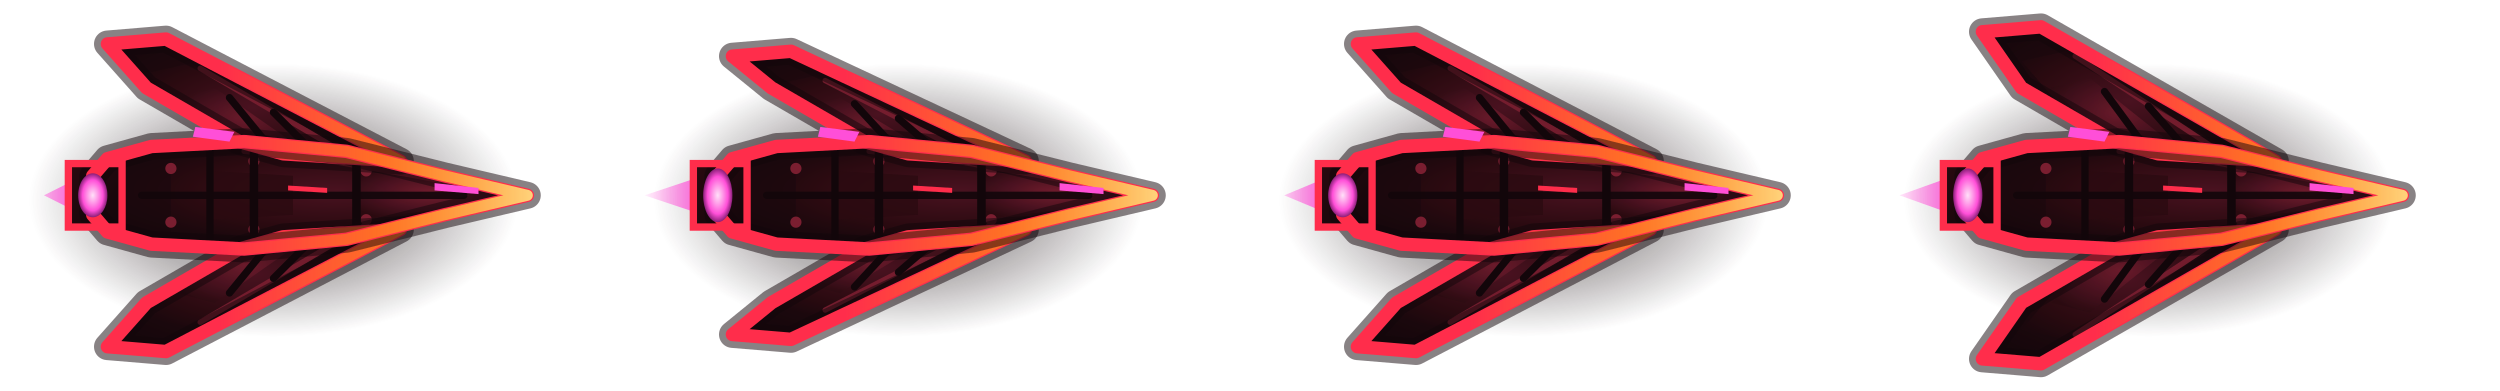
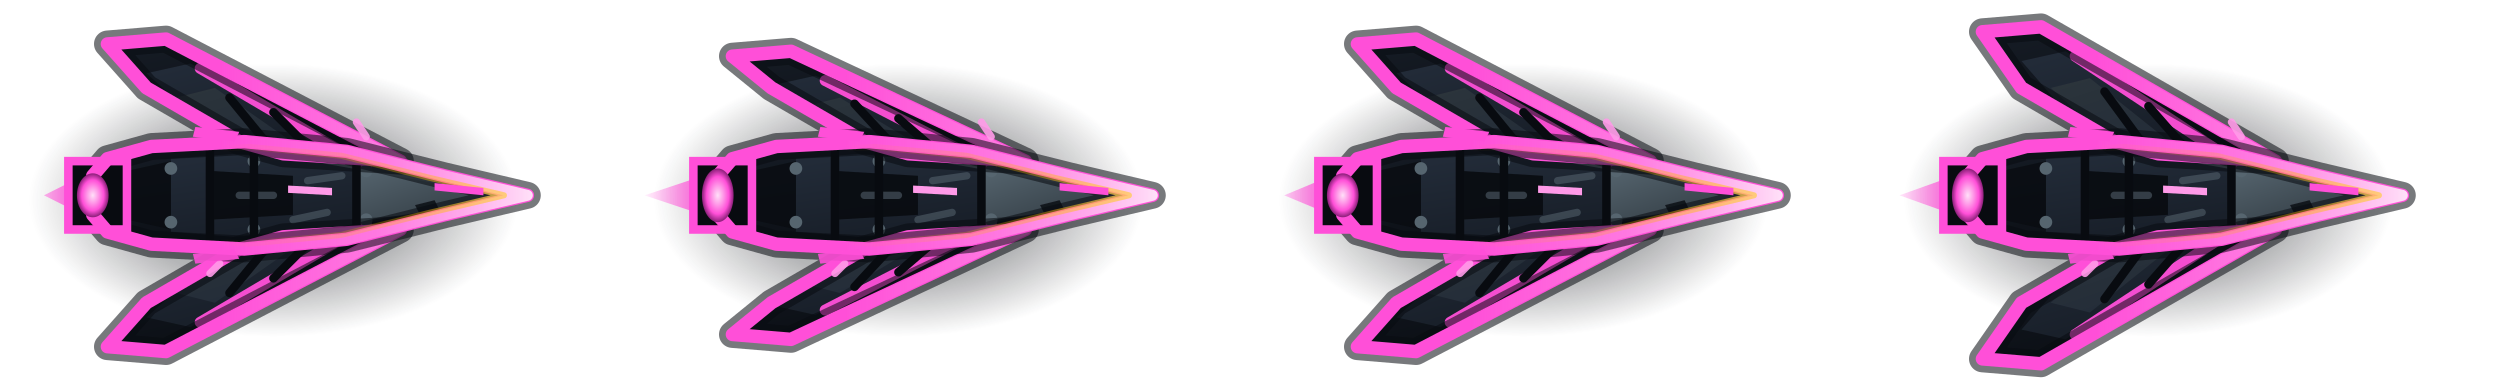
<svg xmlns="http://www.w3.org/2000/svg" width="1024" height="160" viewBox="0 0 1024 160">
  <defs>
+     <linearGradient id="g_p_a" x1="0.2" y1="0" x2="0.8" y2="1">
+       <stop offset="0" stop-color="#2B343B" />
+       <stop offset="1" stop-color="#222B38" />
+     </linearGradient>
+     <linearGradient id="g_p_b" x1="0.2" y1="0" x2="0.8" y2="1">
+       <stop offset="0" stop-color="#222B38" />
+       <stop offset="1" stop-color="#151B24" />
+     </linearGradient>
+     <linearGradient id="g_p_c" x1="0.2" y1="0" x2="0.8" y2="1">
+       <stop offset="0" stop-color="#151B24" />
+       <stop offset="1" stop-color="#080B10" />
+     </linearGradient>
    <radialGradient id="g_hull" cx="0.5" cy="0.45" r="0.7">
-       <stop offset="0" stop-color="#2A0A10" />
-       <stop offset="0.6" stop-color="#1B080D" />
-       <stop offset="1" stop-color="#12060A" />
-     </radialGradient>
-     <radialGradient id="g_plate" cx="0.5" cy="0.45" r="0.65">
-       <stop offset="0" stop-color="#4A1220" />
-       <stop offset="0.7" stop-color="#2A0A10" />
-       <stop offset="1" stop-color="#1B080D" />
-     </radialGradient>
-     <radialGradient id="g_plate_hi" cx="0.5" cy="0.45" r="0.6">
-       <stop offset="0" stop-color="#7A1E30" />
-       <stop offset="0.6" stop-color="#4A1220" />
-       <stop offset="1" stop-color="#2A0A10" />
-     </radialGradient>
-     <linearGradient id="g_dark" x1="0" y1="0" x2="1" y2="1">
-       <stop offset="0" stop-color="#2A0A10" />
-       <stop offset="1" stop-color="#12060A" />
-     </linearGradient>
+       <stop offset="0" stop-color="#222B38" />
+       <stop offset="0.55" stop-color="#151B24" />
+       <stop offset="1" stop-color="#080B10" />
+     </radialGradient>
    <radialGradient id="g_shadow" cx="0.5" cy="0.5" r="0.5">
-       <stop offset="0" stop-color="#12060A" stop-opacity="0.85" />
-       <stop offset="0.6" stop-color="#12060A" stop-opacity="0.5" />
-       <stop offset="1" stop-color="#12060A" stop-opacity="0" />
-     </radialGradient>
-     <radialGradient id="g_halo_red" cx="0.5" cy="0.5" r="0.5">
-       <stop offset="0" stop-color="#FF6B7E" stop-opacity="0.95" />
-       <stop offset="0.3" stop-color="#FF2D4B" stop-opacity="0.6" />
-       <stop offset="0.65" stop-color="#FF2D4B" stop-opacity="0.2" />
-       <stop offset="1" stop-color="#FF2D4B" stop-opacity="0" />
-     </radialGradient>
-     <radialGradient id="g_halo_mag" cx="0.5" cy="0.5" r="0.5">
+       <stop offset="0" stop-color="#080B10" stop-opacity="0.85" />
+       <stop offset="0.6" stop-color="#080B10" stop-opacity="0.5" />
+       <stop offset="1" stop-color="#080B10" stop-opacity="0" />
+     </radialGradient>
+     <radialGradient id="g_halo" cx="0.5" cy="0.5" r="0.5">
      <stop offset="0" stop-color="#FF9AE8" stop-opacity="0.95" />
      <stop offset="0.3" stop-color="#FF4FD8" stop-opacity="0.6" />
      <stop offset="0.65" stop-color="#FF4FD8" stop-opacity="0.2" />
      <stop offset="1" stop-color="#FF4FD8" stop-opacity="0" />
    </radialGradient>
-     <radialGradient id="g_halo_amb" cx="0.5" cy="0.5" r="0.5">
-       <stop offset="0" stop-color="#FFD27A" stop-opacity="0.7" />
-       <stop offset="0.4" stop-color="#FFB000" stop-opacity="0.4" />
-       <stop offset="1" stop-color="#FFB000" stop-opacity="0" />
-     </radialGradient>
+     <radialGradient id="g_vent" cx="0.5" cy="0.5" r="0.5">
+       <stop offset="0" stop-color="#FFE0F8" />
+       <stop offset="0.5" stop-color="#FF9AE8" />
+       <stop offset="1" stop-color="#FF4FD8" />
+     </radialGradient>
+     <linearGradient id="g_rim" gradientUnits="userSpaceOnUse" x1="90" y1="0" x2="218" y2="0">
+       <stop offset="0" stop-color="#FF9AE8" stop-opacity="0" />
+       <stop offset="0.5" stop-color="#FF9AE8" stop-opacity="0.55" />
+       <stop offset="1" stop-color="#FFE0F8" />
+     </linearGradient>
+     <linearGradient id="g_amb" gradientUnits="userSpaceOnUse" x1="90" y1="0" x2="218" y2="0">
+       <stop offset="0" stop-color="#FFB000" stop-opacity="0" />
+       <stop offset="0.6" stop-color="#FFB000" stop-opacity="0.35" />
+       <stop offset="1" stop-color="#FFD27A" stop-opacity="0.95" />
+     </linearGradient>
+     <linearGradient id="g_flame" gradientUnits="userSpaceOnUse" x1="40" y1="0" x2="6" y2="0">
+       <stop offset="0" stop-color="#FFE0F8" stop-opacity="0.95" />
+       <stop offset="0.25" stop-color="#FF4FD8" stop-opacity="0.9" />
+       <stop offset="1" stop-color="#FF4FD8" stop-opacity="0" />
+     </linearGradient>
+     <linearGradient id="g_wake" gradientUnits="userSpaceOnUse" x1="34" y1="0" x2="16" y2="0">
+       <stop offset="0" stop-color="#FF9AE8" stop-opacity="0.9" />
+       <stop offset="0.4" stop-color="#FF4FD8" stop-opacity="0.55" />
+       <stop offset="1" stop-color="#FF4FD8" stop-opacity="0" />
+     </linearGradient>
    <radialGradient id="g_lens" cx="0.5" cy="0.5" r="0.5">
      <stop offset="0" stop-color="#FFE0F8" />
      <stop offset="0.35" stop-color="#FF9AE8" />
      <stop offset="0.7" stop-color="#FF4FD8" />
      <stop offset="1" stop-color="#8A1F78" />
    </radialGradient>
-     <radialGradient id="g_vent" cx="0.5" cy="0.5" r="0.5">
-       <stop offset="0" stop-color="#FFC2CC" />
-       <stop offset="0.5" stop-color="#FF6B7E" />
-       <stop offset="1" stop-color="#FF2D4B" />
-     </radialGradient>
-     <linearGradient id="g_rim" gradientUnits="userSpaceOnUse" x1="90" y1="0" x2="218" y2="0">
-       <stop offset="0" stop-color="#FFB000" stop-opacity="0" />
-       <stop offset="0.5" stop-color="#FFB000" stop-opacity="0.5" />
-       <stop offset="1" stop-color="#FFD27A" />
-     </linearGradient>
-     <linearGradient id="g_flame" gradientUnits="userSpaceOnUse" x1="40" y1="0" x2="6" y2="0">
-       <stop offset="0" stop-color="#FFE0F8" stop-opacity="0.95" />
-       <stop offset="0.25" stop-color="#FF4FD8" stop-opacity="0.9" />
-       <stop offset="1" stop-color="#FF4FD8" stop-opacity="0" />
-     </linearGradient>
-     <linearGradient id="g_wake" gradientUnits="userSpaceOnUse" x1="34" y1="0" x2="16" y2="0">
-       <stop offset="0" stop-color="#FF9AE8" stop-opacity="0.9" />
-       <stop offset="0.4" stop-color="#FF4FD8" stop-opacity="0.55" />
-       <stop offset="1" stop-color="#FF4FD8" stop-opacity="0" />
+     <linearGradient id="g_nose" x1="0" y1="0" x2="1" y2="1">
+       <stop offset="0" stop-color="#56656F" />
+       <stop offset="1" stop-color="#2B343B" />
    </linearGradient>
  </defs>
  <g id="slot.frame_0" transform="translate(0,0)">
    <g id="layer.shadow.frame_0">
      <ellipse cx="112" cy="82" rx="100" ry="56" fill="url(#g_shadow)" opacity="0.60" />
    </g>
    <g id="layer.base.frame_0">
      <polygon points="38,70 18,80 38,90" fill="url(#g_flame)" />
-       <polygon points="164,66 68,16 44,18 60,36 98,58 116,63" fill="url(#g_hull)" />
-       <polygon points="164,94 68,144 44,142 60,124 98,102 116,97" fill="url(#g_hull)" />
-       <polygon points="216,80 182,72 142,62 100,58 62,60 44,65 38,72 38,88 44,95 62,100 100,102 142,98 182,88" fill="url(#g_hull)" />
-       <rect x="28" y="67" width="22" height="26" fill="url(#g_dark)" />
+       <polygon points="164,66 68,16 44,18 60,36 98,58 116,63" fill="url(#g_p_c)" />
+       <polygon points="164,94 68,144 44,142 60,124 98,102 116,97" fill="url(#g_p_c)" />
+       <polygon points="216,80 182,72 142,62 100,58 62,60 44,65 38,72 38,88 44,95 62,100 100,102 142,98 182,88" fill="url(#g_p_c)" />
+       <rect x="28" y="66" width="24" height="28" fill="#080B10" />
    </g>
    <g id="layer.light.frame_0">
-       <polygon points="148,66 78,26 60,30 80,48 108,62" fill="url(#g_plate)" />
-       <polygon points="128,64 88,36 72,40 96,58" fill="url(#g_plate_hi)" opacity="0.70" />
-       <polygon points="148,94 78,134 60,130 80,112 108,98" fill="url(#g_plate)" />
-       <polygon points="128,96 88,124 72,120 96,102" fill="url(#g_plate_hi)" opacity="0.70" />
-       <polygon points="206,80 174,73 130,65 96,63 70,65 70,95 96,97 130,95 174,87" fill="url(#g_plate)" />
-       <polygon points="208,80 178,74 146,70 146,90 178,86" fill="url(#g_plate_hi)" opacity="0.90" />
-       <polygon points="120,72 86,70 86,90 120,88" fill="#2A0A10" opacity="0.80" />
+       <polygon points="148,66 78,26 60,30 80,48 108,62" fill="url(#g_p_b)" />
+       <polygon points="128,64 88,36 72,40 96,58" fill="url(#g_p_a)" />
+       <polygon points="148,94 78,134 60,130 80,112 108,98" fill="url(#g_p_b)" />
+       <polygon points="128,96 88,124 72,120 96,102" fill="url(#g_p_a)" />
+       <polygon points="206,80 174,73 130,65 96,63 70,65 70,95 96,97 130,95 174,87" fill="url(#g_p_b)" />
+       <polygon points="210,80 178,74 146,69 146,91 178,86" fill="url(#g_nose)" />
+       <polygon points="120,72 86,70 86,90 120,88" fill="#080B10" opacity="0.90" />
+       <polygon points="70,66 52,70 52,90 70,94" fill="#080B10" opacity="0.75" />
    </g>
    <g id="layer.highlight.frame_0">
-       <polyline points="202,78 170,72 130,65 100,62" fill="none" stroke="#7A1E30" stroke-width="2.2" stroke-linejoin="round" stroke-linecap="round" opacity="0.90" />
-       <polyline points="150,68 82,28" fill="none" stroke="#7A1E30" stroke-width="2.2" stroke-linejoin="round" stroke-linecap="round" opacity="0.90" />
-       <polyline points="150,92 82,132" fill="none" stroke="#7A1E30" stroke-width="2.2" stroke-linejoin="round" stroke-linecap="round" opacity="0.90" />
-       <circle cx="150" cy="70" r="2.3" fill="#7A1E30" />
-       <circle cx="150" cy="90" r="2.3" fill="#7A1E30" />
-       <circle cx="104" cy="66" r="2.3" fill="#7A1E30" />
-       <circle cx="104" cy="94" r="2.3" fill="#7A1E30" />
-       <circle cx="70" cy="69" r="2.3" fill="#7A1E30" />
-       <circle cx="70" cy="91" r="2.3" fill="#7A1E30" />
+       <path d="M202 78L170 72M170 72L130 65" fill="none" stroke="#56656F" stroke-width="3" stroke-linecap="round" opacity="0.90" />
+       <path d="M150 68L82 28" fill="none" stroke="#FF4FD8" stroke-width="4.5" stroke-linecap="round" opacity="0.95" />
+       <path d="M150 92L82 132" fill="none" stroke="#FF4FD8" stroke-width="4.5" stroke-linecap="round" opacity="0.95" />
+       <path d="M147.4 70a2.6 2.6 0 1 0 5.2 0a2.6 2.6 0 1 0 -5.2 0M147.4 90a2.6 2.6 0 1 0 5.2 0a2.6 2.6 0 1 0 -5.2 0M101.4 66a2.6 2.6 0 1 0 5.2 0a2.6 2.6 0 1 0 -5.2 0M101.4 94a2.6 2.6 0 1 0 5.2 0a2.6 2.6 0 1 0 -5.2 0M67.4 69a2.6 2.6 0 1 0 5.2 0a2.6 2.6 0 1 0 -5.2 0M67.4 91a2.6 2.6 0 1 0 5.2 0a2.6 2.6 0 1 0 -5.2 0" fill="#56656F" />
+       <path d="M126 74L140 72M120 90L134 87M98 80L112 80" fill="none" stroke="#56656F" stroke-width="3" stroke-linecap="round" opacity="0.55" />
+       <path d="M170 84L178 82L180 86L172 88Z" fill="#080B10" opacity="0.80" />
    </g>
    <g id="layer.edge.frame_0">
-       <polyline points="146,64 146,96" fill="none" stroke="#12060A" stroke-width="3.5" stroke-linejoin="round" stroke-linecap="round" />
-       <polyline points="104,60 104,100" fill="none" stroke="#12060A" stroke-width="3.5" stroke-linejoin="round" stroke-linecap="round" />
-       <polyline points="190,80 58,80" fill="none" stroke="#12060A" stroke-width="3" stroke-linejoin="round" stroke-linecap="round" opacity="0.90" />
-       <polyline points="86,62 86,98" fill="none" stroke="#12060A" stroke-width="3" stroke-linejoin="round" stroke-linecap="round" />
-       <polyline points="112,62 94,40" fill="none" stroke="#12060A" stroke-width="3" stroke-linejoin="round" stroke-linecap="round" />
-       <polyline points="130,64 112,46" fill="none" stroke="#12060A" stroke-width="3" stroke-linejoin="round" stroke-linecap="round" />
-       <polyline points="112,98 94,120" fill="none" stroke="#12060A" stroke-width="3" stroke-linejoin="round" stroke-linecap="round" />
-       <polyline points="130,96 112,114" fill="none" stroke="#12060A" stroke-width="3" stroke-linejoin="round" stroke-linecap="round" />
-       <polygon points="164,66 68,16 44,18 60,36 98,58 116,63" fill="none" stroke="#12060A" stroke-width="11" stroke-linejoin="round" opacity="0.50" />
-       <polygon points="164,66 68,16 44,18 60,36 98,58 116,63" fill="none" stroke="#FF2D4B" stroke-width="5.5" stroke-linejoin="round" />
+       <path d="M146 64L146 96M104 60L104 100M86 62L86 98M112 62L94 40M130 64L112 46M112 98L94 120M130 96L112 114" fill="none" stroke="#080B10" stroke-width="3.5" stroke-linecap="round" />
+       <polygon points="164,66 68,16 44,18 60,36 98,58 116,63" fill="none" stroke="#080B10" stroke-width="11" stroke-linejoin="round" opacity="0.55" />
+       <polygon points="164,66 68,16 44,18 60,36 98,58 116,63" fill="none" stroke="#FF4FD8" stroke-width="5.5" stroke-linejoin="round" />
      <polygon points="164,66 68,16 44,18 60,36 98,58 116,63" fill="none" stroke="url(#g_rim)" stroke-width="4.5" stroke-linejoin="round" />
-       <polygon points="164,94 68,144 44,142 60,124 98,102 116,97" fill="none" stroke="#12060A" stroke-width="11" stroke-linejoin="round" opacity="0.50" />
-       <polygon points="164,94 68,144 44,142 60,124 98,102 116,97" fill="none" stroke="#FF2D4B" stroke-width="5.5" stroke-linejoin="round" />
+       <polygon points="164,94 68,144 44,142 60,124 98,102 116,97" fill="none" stroke="#080B10" stroke-width="11" stroke-linejoin="round" opacity="0.55" />
+       <polygon points="164,94 68,144 44,142 60,124 98,102 116,97" fill="none" stroke="#FF4FD8" stroke-width="5.5" stroke-linejoin="round" />
      <polygon points="164,94 68,144 44,142 60,124 98,102 116,97" fill="none" stroke="url(#g_rim)" stroke-width="4.5" stroke-linejoin="round" />
-       <polygon points="216,80 182,72 142,62 100,58 62,60 44,65 38,72 38,88 44,95 62,100 100,102 142,98 182,88" fill="none" stroke="#12060A" stroke-width="11" stroke-linejoin="round" opacity="0.50" />
-       <polygon points="216,80 182,72 142,62 100,58 62,60 44,65 38,72 38,88 44,95 62,100 100,102 142,98 182,88" fill="none" stroke="#FF2D4B" stroke-width="5.5" stroke-linejoin="round" />
-       <polygon points="216,80 182,72 142,62 100,58 62,60 44,65 38,72 38,88 44,95 62,100 100,102 142,98 182,88" fill="none" stroke="url(#g_rim)" stroke-width="4.5" stroke-linejoin="round" />
-       <rect x="28" y="67" width="22" height="26" fill="none" stroke="#FF2D4B" stroke-width="3" stroke-linejoin="miter" />
+       <polygon points="216,80 182,72 142,62 100,58 62,60 44,65 38,72 38,88 44,95 62,100 100,102 142,98 182,88" fill="none" stroke="#080B10" stroke-width="11" stroke-linejoin="round" opacity="0.55" />
+       <polygon points="216,80 182,72 142,62 100,58 62,60 44,65 38,72 38,88 44,95 62,100 100,102 142,98 182,88" fill="none" stroke="#FF4FD8" stroke-width="5.5" stroke-linejoin="round" />
+       <polygon points="216,80 182,72 142,62 100,58 62,60 44,65 38,72 38,88 44,95 62,100 100,102 142,98 182,88" fill="none" stroke="url(#g_rim)" stroke-width="4.5" stroke-linejoin="round" />
+       <polygon points="206.4,80 175.8,72.8 139.8,63.8 102,60.2 67.8,62 51.6,66.5 46.2,72.8 46.2,87.2 51.6,93.5 67.8,98 102,99.8 139.8,96.2 175.8,87.2" fill="none" stroke="url(#g_amb)" stroke-width="2.5" stroke-linejoin="round" />
+       <rect x="28" y="66" width="24" height="28" fill="none" stroke="#FF4FD8" stroke-width="3.5" stroke-linejoin="miter" />
+       <path d="M150 56L146 50M90 108L86 112" fill="none" stroke="#FF9AE8" stroke-width="3" stroke-linecap="round" opacity="0.90" />
    </g>
    <g id="layer.emissive.frame_0">
-       <polygon points="178,75 196,77 196,79.5 178,78" fill="#FF4FD8" />
-       <ellipse cx="38" cy="80" rx="6" ry="9" fill="url(#g_lens)" />
-       <polygon points="80,52 96,54 94,58 79,56" fill="#FF4FD8" />
-       <polygon points="118,76 134,77 134,79 118,78" fill="#FF2D4B" />
+       <polygon points="178,75 198,77 198,80 178,78" fill="#FF4FD8" />
+       <ellipse cx="38" cy="80" rx="6.5" ry="9" fill="url(#g_lens)" />
+       <polygon points="80,52 98,54 96,58 79,56" fill="#FF4FD8" />
+       <polygon points="118,76 136,77 136,80 118,79" fill="#FF9AE8" />
+       <polygon points="80,108 98,106 96,102 79,104" fill="#FF4FD8" opacity="0.90" />
    </g>
  </g>
  <g id="slot.frame_1" transform="translate(256,0)">
    <g id="layer.shadow.frame_1">
      <ellipse cx="112" cy="82" rx="100" ry="56" fill="url(#g_shadow)" opacity="0.60" />
    </g>
    <g id="layer.base.frame_1">
      <polygon points="38,70 8,80 38,90" fill="url(#g_flame)" />
-       <polygon points="164,66 68,21 44,23 60,36 98,58 116,63" fill="url(#g_hull)" />
-       <polygon points="164,94 68,139 44,137 60,124 98,102 116,97" fill="url(#g_hull)" />
-       <polygon points="216,80 182,72 142,62 100,58 62,60 44,65 38,72 38,88 44,95 62,100 100,102 142,98 182,88" fill="url(#g_hull)" />
-       <rect x="28" y="67" width="22" height="26" fill="url(#g_dark)" />
+       <polygon points="164,66 68,21 44,23 60,36 98,58 116,63" fill="url(#g_p_c)" />
+       <polygon points="164,94 68,139 44,137 60,124 98,102 116,97" fill="url(#g_p_c)" />
+       <polygon points="216,80 182,72 142,62 100,58 62,60 44,65 38,72 38,88 44,95 62,100 100,102 142,98 182,88" fill="url(#g_p_c)" />
+       <rect x="28" y="66" width="24" height="28" fill="#080B10" />
    </g>
    <g id="layer.light.frame_1">
-       <polygon points="148,66 78,31 60,35 80,48 108,62" fill="url(#g_plate)" />
-       <polygon points="128,64 88,40 72,44 96,58" fill="url(#g_plate_hi)" opacity="0.70" />
-       <polygon points="148,94 78,129 60,125 80,112 108,98" fill="url(#g_plate)" />
-       <polygon points="128,96 88,120 72,116 96,102" fill="url(#g_plate_hi)" opacity="0.70" />
-       <polygon points="206,80 174,73 130,65 96,63 70,65 70,95 96,97 130,95 174,87" fill="url(#g_plate)" />
-       <polygon points="208,80 178,74 146,70 146,90 178,86" fill="url(#g_plate_hi)" opacity="0.90" />
-       <polygon points="120,72 86,70 86,90 120,88" fill="#2A0A10" opacity="0.80" />
+       <polygon points="148,66 78,31 60,35 80,48 108,62" fill="url(#g_p_b)" />
+       <polygon points="128,64 88,40 72,44 96,58" fill="url(#g_p_a)" />
+       <polygon points="148,94 78,129 60,125 80,112 108,98" fill="url(#g_p_b)" />
+       <polygon points="128,96 88,120 72,116 96,102" fill="url(#g_p_a)" />
+       <polygon points="206,80 174,73 130,65 96,63 70,65 70,95 96,97 130,95 174,87" fill="url(#g_p_b)" />
+       <polygon points="210,80 178,74 146,69 146,91 178,86" fill="url(#g_nose)" />
+       <polygon points="120,72 86,70 86,90 120,88" fill="#080B10" opacity="0.90" />
+       <polygon points="70,66 52,70 52,90 70,94" fill="#080B10" opacity="0.75" />
    </g>
    <g id="layer.highlight.frame_1">
-       <polyline points="202,78 170,72 130,65 100,62" fill="none" stroke="#7A1E30" stroke-width="2.2" stroke-linejoin="round" stroke-linecap="round" opacity="0.90" />
-       <polyline points="150,68 82,33" fill="none" stroke="#7A1E30" stroke-width="2.2" stroke-linejoin="round" stroke-linecap="round" opacity="0.90" />
-       <polyline points="150,92 82,127" fill="none" stroke="#7A1E30" stroke-width="2.2" stroke-linejoin="round" stroke-linecap="round" opacity="0.90" />
-       <circle cx="150" cy="70" r="2.3" fill="#7A1E30" />
-       <circle cx="150" cy="90" r="2.3" fill="#7A1E30" />
-       <circle cx="104" cy="66" r="2.3" fill="#7A1E30" />
-       <circle cx="104" cy="94" r="2.3" fill="#7A1E30" />
-       <circle cx="70" cy="69" r="2.3" fill="#7A1E30" />
-       <circle cx="70" cy="91" r="2.3" fill="#7A1E30" />
+       <path d="M202 78L170 72M170 72L130 65" fill="none" stroke="#56656F" stroke-width="3" stroke-linecap="round" opacity="0.90" />
+       <path d="M150 68L82 33" fill="none" stroke="#FF4FD8" stroke-width="4.5" stroke-linecap="round" opacity="0.95" />
+       <path d="M150 92L82 127" fill="none" stroke="#FF4FD8" stroke-width="4.5" stroke-linecap="round" opacity="0.95" />
+       <path d="M147.4 70a2.6 2.6 0 1 0 5.2 0a2.6 2.6 0 1 0 -5.2 0M147.4 90a2.6 2.6 0 1 0 5.2 0a2.6 2.6 0 1 0 -5.2 0M101.4 66a2.6 2.6 0 1 0 5.2 0a2.6 2.6 0 1 0 -5.2 0M101.4 94a2.6 2.6 0 1 0 5.2 0a2.6 2.6 0 1 0 -5.2 0M67.4 69a2.6 2.6 0 1 0 5.2 0a2.6 2.6 0 1 0 -5.2 0M67.4 91a2.6 2.6 0 1 0 5.2 0a2.6 2.6 0 1 0 -5.2 0" fill="#56656F" />
+       <path d="M126 74L140 72M120 90L134 87M98 80L112 80" fill="none" stroke="#56656F" stroke-width="3" stroke-linecap="round" opacity="0.55" />
+       <path d="M170 84L178 82L180 86L172 88Z" fill="#080B10" opacity="0.80" />
    </g>
    <g id="layer.edge.frame_1">
-       <polyline points="146,64 146,96" fill="none" stroke="#12060A" stroke-width="3.5" stroke-linejoin="round" stroke-linecap="round" />
-       <polyline points="104,60 104,100" fill="none" stroke="#12060A" stroke-width="3.5" stroke-linejoin="round" stroke-linecap="round" />
-       <polyline points="190,80 58,80" fill="none" stroke="#12060A" stroke-width="3" stroke-linejoin="round" stroke-linecap="round" opacity="0.90" />
-       <polyline points="86,62 86,98" fill="none" stroke="#12060A" stroke-width="3" stroke-linejoin="round" stroke-linecap="round" />
-       <polyline points="112,62 94,42.5" fill="none" stroke="#12060A" stroke-width="3" stroke-linejoin="round" stroke-linecap="round" />
-       <polyline points="130,64 112,48.5" fill="none" stroke="#12060A" stroke-width="3" stroke-linejoin="round" stroke-linecap="round" />
-       <polyline points="112,98 94,117.5" fill="none" stroke="#12060A" stroke-width="3" stroke-linejoin="round" stroke-linecap="round" />
-       <polyline points="130,96 112,111.5" fill="none" stroke="#12060A" stroke-width="3" stroke-linejoin="round" stroke-linecap="round" />
-       <polygon points="164,66 68,21 44,23 60,36 98,58 116,63" fill="none" stroke="#12060A" stroke-width="11" stroke-linejoin="round" opacity="0.50" />
-       <polygon points="164,66 68,21 44,23 60,36 98,58 116,63" fill="none" stroke="#FF2D4B" stroke-width="5.5" stroke-linejoin="round" />
+       <path d="M146 64L146 96M104 60L104 100M86 62L86 98M112 62L94 42.5M130 64L112 48.5M112 98L94 117.5M130 96L112 111.5" fill="none" stroke="#080B10" stroke-width="3.5" stroke-linecap="round" />
+       <polygon points="164,66 68,21 44,23 60,36 98,58 116,63" fill="none" stroke="#080B10" stroke-width="11" stroke-linejoin="round" opacity="0.55" />
+       <polygon points="164,66 68,21 44,23 60,36 98,58 116,63" fill="none" stroke="#FF4FD8" stroke-width="5.5" stroke-linejoin="round" />
      <polygon points="164,66 68,21 44,23 60,36 98,58 116,63" fill="none" stroke="url(#g_rim)" stroke-width="4.5" stroke-linejoin="round" />
-       <polygon points="164,94 68,139 44,137 60,124 98,102 116,97" fill="none" stroke="#12060A" stroke-width="11" stroke-linejoin="round" opacity="0.50" />
-       <polygon points="164,94 68,139 44,137 60,124 98,102 116,97" fill="none" stroke="#FF2D4B" stroke-width="5.5" stroke-linejoin="round" />
+       <polygon points="164,94 68,139 44,137 60,124 98,102 116,97" fill="none" stroke="#080B10" stroke-width="11" stroke-linejoin="round" opacity="0.55" />
+       <polygon points="164,94 68,139 44,137 60,124 98,102 116,97" fill="none" stroke="#FF4FD8" stroke-width="5.5" stroke-linejoin="round" />
      <polygon points="164,94 68,139 44,137 60,124 98,102 116,97" fill="none" stroke="url(#g_rim)" stroke-width="4.5" stroke-linejoin="round" />
-       <polygon points="216,80 182,72 142,62 100,58 62,60 44,65 38,72 38,88 44,95 62,100 100,102 142,98 182,88" fill="none" stroke="#12060A" stroke-width="11" stroke-linejoin="round" opacity="0.50" />
-       <polygon points="216,80 182,72 142,62 100,58 62,60 44,65 38,72 38,88 44,95 62,100 100,102 142,98 182,88" fill="none" stroke="#FF2D4B" stroke-width="5.5" stroke-linejoin="round" />
-       <polygon points="216,80 182,72 142,62 100,58 62,60 44,65 38,72 38,88 44,95 62,100 100,102 142,98 182,88" fill="none" stroke="url(#g_rim)" stroke-width="4.5" stroke-linejoin="round" />
-       <rect x="28" y="67" width="22" height="26" fill="none" stroke="#FF2D4B" stroke-width="3" stroke-linejoin="miter" />
+       <polygon points="216,80 182,72 142,62 100,58 62,60 44,65 38,72 38,88 44,95 62,100 100,102 142,98 182,88" fill="none" stroke="#080B10" stroke-width="11" stroke-linejoin="round" opacity="0.55" />
+       <polygon points="216,80 182,72 142,62 100,58 62,60 44,65 38,72 38,88 44,95 62,100 100,102 142,98 182,88" fill="none" stroke="#FF4FD8" stroke-width="5.5" stroke-linejoin="round" />
+       <polygon points="216,80 182,72 142,62 100,58 62,60 44,65 38,72 38,88 44,95 62,100 100,102 142,98 182,88" fill="none" stroke="url(#g_rim)" stroke-width="4.5" stroke-linejoin="round" />
+       <polygon points="206.4,80 175.8,72.8 139.8,63.8 102,60.2 67.8,62 51.6,66.5 46.2,72.8 46.2,87.2 51.6,93.5 67.8,98 102,99.8 139.8,96.2 175.8,87.2" fill="none" stroke="url(#g_amb)" stroke-width="2.5" stroke-linejoin="round" />
+       <rect x="28" y="66" width="24" height="28" fill="none" stroke="#FF4FD8" stroke-width="3.5" stroke-linejoin="miter" />
+       <path d="M150 56L146 50M90 108L86 112" fill="none" stroke="#FF9AE8" stroke-width="3" stroke-linecap="round" opacity="0.90" />
    </g>
    <g id="layer.emissive.frame_1">
-       <polygon points="178,75 196,77 196,79.5 178,78" fill="#FF4FD8" />
-       <ellipse cx="38" cy="80" rx="6" ry="11" fill="url(#g_lens)" />
-       <polygon points="80,52 96,54 94,58 79,56" fill="#FF4FD8" />
-       <polygon points="118,76 134,77 134,79 118,78" fill="#FF2D4B" />
+       <polygon points="178,75 198,77 198,80 178,78" fill="#FF4FD8" />
+       <ellipse cx="38" cy="80" rx="6.5" ry="11" fill="url(#g_lens)" />
+       <polygon points="80,52 98,54 96,58 79,56" fill="#FF4FD8" />
+       <polygon points="118,76 136,77 136,80 118,79" fill="#FF9AE8" />
+       <polygon points="80,108 98,106 96,102 79,104" fill="#FF4FD8" opacity="0.90" />
    </g>
  </g>
  <g id="slot.frame_2" transform="translate(512,0)">
    <g id="layer.shadow.frame_2">
      <ellipse cx="112" cy="82" rx="100" ry="56" fill="url(#g_shadow)" opacity="0.60" />
    </g>
    <g id="layer.base.frame_2">
      <polygon points="38,70 14,80 38,90" fill="url(#g_flame)" />
-       <polygon points="164,66 68,16 44,18 60,36 98,58 116,63" fill="url(#g_hull)" />
-       <polygon points="164,94 68,144 44,142 60,124 98,102 116,97" fill="url(#g_hull)" />
-       <polygon points="216,80 182,72 142,62 100,58 62,60 44,65 38,72 38,88 44,95 62,100 100,102 142,98 182,88" fill="url(#g_hull)" />
-       <rect x="28" y="67" width="22" height="26" fill="url(#g_dark)" />
+       <polygon points="164,66 68,16 44,18 60,36 98,58 116,63" fill="url(#g_p_c)" />
+       <polygon points="164,94 68,144 44,142 60,124 98,102 116,97" fill="url(#g_p_c)" />
+       <polygon points="216,80 182,72 142,62 100,58 62,60 44,65 38,72 38,88 44,95 62,100 100,102 142,98 182,88" fill="url(#g_p_c)" />
+       <rect x="28" y="66" width="24" height="28" fill="#080B10" />
    </g>
    <g id="layer.light.frame_2">
-       <polygon points="148,66 78,26 60,30 80,48 108,62" fill="url(#g_plate)" />
-       <polygon points="128,64 88,36 72,40 96,58" fill="url(#g_plate_hi)" opacity="0.70" />
-       <polygon points="148,94 78,134 60,130 80,112 108,98" fill="url(#g_plate)" />
-       <polygon points="128,96 88,124 72,120 96,102" fill="url(#g_plate_hi)" opacity="0.70" />
-       <polygon points="206,80 174,73 130,65 96,63 70,65 70,95 96,97 130,95 174,87" fill="url(#g_plate)" />
-       <polygon points="208,80 178,74 146,70 146,90 178,86" fill="url(#g_plate_hi)" opacity="0.90" />
-       <polygon points="120,72 86,70 86,90 120,88" fill="#2A0A10" opacity="0.80" />
+       <polygon points="148,66 78,26 60,30 80,48 108,62" fill="url(#g_p_b)" />
+       <polygon points="128,64 88,36 72,40 96,58" fill="url(#g_p_a)" />
+       <polygon points="148,94 78,134 60,130 80,112 108,98" fill="url(#g_p_b)" />
+       <polygon points="128,96 88,124 72,120 96,102" fill="url(#g_p_a)" />
+       <polygon points="206,80 174,73 130,65 96,63 70,65 70,95 96,97 130,95 174,87" fill="url(#g_p_b)" />
+       <polygon points="210,80 178,74 146,69 146,91 178,86" fill="url(#g_nose)" />
+       <polygon points="120,72 86,70 86,90 120,88" fill="#080B10" opacity="0.90" />
+       <polygon points="70,66 52,70 52,90 70,94" fill="#080B10" opacity="0.75" />
    </g>
    <g id="layer.highlight.frame_2">
-       <polyline points="202,78 170,72 130,65 100,62" fill="none" stroke="#7A1E30" stroke-width="2.2" stroke-linejoin="round" stroke-linecap="round" opacity="0.90" />
-       <polyline points="150,68 82,28" fill="none" stroke="#7A1E30" stroke-width="2.2" stroke-linejoin="round" stroke-linecap="round" opacity="0.90" />
-       <polyline points="150,92 82,132" fill="none" stroke="#7A1E30" stroke-width="2.2" stroke-linejoin="round" stroke-linecap="round" opacity="0.90" />
-       <circle cx="150" cy="70" r="2.3" fill="#7A1E30" />
-       <circle cx="150" cy="90" r="2.3" fill="#7A1E30" />
-       <circle cx="104" cy="66" r="2.3" fill="#7A1E30" />
-       <circle cx="104" cy="94" r="2.3" fill="#7A1E30" />
-       <circle cx="70" cy="69" r="2.3" fill="#7A1E30" />
-       <circle cx="70" cy="91" r="2.3" fill="#7A1E30" />
+       <path d="M202 78L170 72M170 72L130 65" fill="none" stroke="#56656F" stroke-width="3" stroke-linecap="round" opacity="0.90" />
+       <path d="M150 68L82 28" fill="none" stroke="#FF4FD8" stroke-width="4.5" stroke-linecap="round" opacity="0.95" />
+       <path d="M150 92L82 132" fill="none" stroke="#FF4FD8" stroke-width="4.5" stroke-linecap="round" opacity="0.95" />
+       <path d="M147.4 70a2.6 2.6 0 1 0 5.2 0a2.6 2.6 0 1 0 -5.2 0M147.4 90a2.6 2.6 0 1 0 5.2 0a2.6 2.6 0 1 0 -5.2 0M101.4 66a2.6 2.6 0 1 0 5.2 0a2.6 2.6 0 1 0 -5.2 0M101.4 94a2.6 2.6 0 1 0 5.2 0a2.6 2.6 0 1 0 -5.2 0M67.4 69a2.6 2.6 0 1 0 5.2 0a2.6 2.6 0 1 0 -5.2 0M67.4 91a2.6 2.6 0 1 0 5.2 0a2.6 2.6 0 1 0 -5.2 0" fill="#56656F" />
+       <path d="M126 74L140 72M120 90L134 87M98 80L112 80" fill="none" stroke="#56656F" stroke-width="3" stroke-linecap="round" opacity="0.55" />
+       <path d="M170 84L178 82L180 86L172 88Z" fill="#080B10" opacity="0.80" />
    </g>
    <g id="layer.edge.frame_2">
-       <polyline points="146,64 146,96" fill="none" stroke="#12060A" stroke-width="3.5" stroke-linejoin="round" stroke-linecap="round" />
-       <polyline points="104,60 104,100" fill="none" stroke="#12060A" stroke-width="3.5" stroke-linejoin="round" stroke-linecap="round" />
-       <polyline points="190,80 58,80" fill="none" stroke="#12060A" stroke-width="3" stroke-linejoin="round" stroke-linecap="round" opacity="0.90" />
-       <polyline points="86,62 86,98" fill="none" stroke="#12060A" stroke-width="3" stroke-linejoin="round" stroke-linecap="round" />
-       <polyline points="112,62 94,40" fill="none" stroke="#12060A" stroke-width="3" stroke-linejoin="round" stroke-linecap="round" />
-       <polyline points="130,64 112,46" fill="none" stroke="#12060A" stroke-width="3" stroke-linejoin="round" stroke-linecap="round" />
-       <polyline points="112,98 94,120" fill="none" stroke="#12060A" stroke-width="3" stroke-linejoin="round" stroke-linecap="round" />
-       <polyline points="130,96 112,114" fill="none" stroke="#12060A" stroke-width="3" stroke-linejoin="round" stroke-linecap="round" />
-       <polygon points="164,66 68,16 44,18 60,36 98,58 116,63" fill="none" stroke="#12060A" stroke-width="11" stroke-linejoin="round" opacity="0.50" />
-       <polygon points="164,66 68,16 44,18 60,36 98,58 116,63" fill="none" stroke="#FF2D4B" stroke-width="5.5" stroke-linejoin="round" />
+       <path d="M146 64L146 96M104 60L104 100M86 62L86 98M112 62L94 40M130 64L112 46M112 98L94 120M130 96L112 114" fill="none" stroke="#080B10" stroke-width="3.5" stroke-linecap="round" />
+       <polygon points="164,66 68,16 44,18 60,36 98,58 116,63" fill="none" stroke="#080B10" stroke-width="11" stroke-linejoin="round" opacity="0.55" />
+       <polygon points="164,66 68,16 44,18 60,36 98,58 116,63" fill="none" stroke="#FF4FD8" stroke-width="5.5" stroke-linejoin="round" />
      <polygon points="164,66 68,16 44,18 60,36 98,58 116,63" fill="none" stroke="url(#g_rim)" stroke-width="4.5" stroke-linejoin="round" />
-       <polygon points="164,94 68,144 44,142 60,124 98,102 116,97" fill="none" stroke="#12060A" stroke-width="11" stroke-linejoin="round" opacity="0.50" />
-       <polygon points="164,94 68,144 44,142 60,124 98,102 116,97" fill="none" stroke="#FF2D4B" stroke-width="5.5" stroke-linejoin="round" />
+       <polygon points="164,94 68,144 44,142 60,124 98,102 116,97" fill="none" stroke="#080B10" stroke-width="11" stroke-linejoin="round" opacity="0.55" />
+       <polygon points="164,94 68,144 44,142 60,124 98,102 116,97" fill="none" stroke="#FF4FD8" stroke-width="5.5" stroke-linejoin="round" />
      <polygon points="164,94 68,144 44,142 60,124 98,102 116,97" fill="none" stroke="url(#g_rim)" stroke-width="4.5" stroke-linejoin="round" />
-       <polygon points="216,80 182,72 142,62 100,58 62,60 44,65 38,72 38,88 44,95 62,100 100,102 142,98 182,88" fill="none" stroke="#12060A" stroke-width="11" stroke-linejoin="round" opacity="0.50" />
-       <polygon points="216,80 182,72 142,62 100,58 62,60 44,65 38,72 38,88 44,95 62,100 100,102 142,98 182,88" fill="none" stroke="#FF2D4B" stroke-width="5.5" stroke-linejoin="round" />
-       <polygon points="216,80 182,72 142,62 100,58 62,60 44,65 38,72 38,88 44,95 62,100 100,102 142,98 182,88" fill="none" stroke="url(#g_rim)" stroke-width="4.5" stroke-linejoin="round" />
-       <rect x="28" y="67" width="22" height="26" fill="none" stroke="#FF2D4B" stroke-width="3" stroke-linejoin="miter" />
+       <polygon points="216,80 182,72 142,62 100,58 62,60 44,65 38,72 38,88 44,95 62,100 100,102 142,98 182,88" fill="none" stroke="#080B10" stroke-width="11" stroke-linejoin="round" opacity="0.55" />
+       <polygon points="216,80 182,72 142,62 100,58 62,60 44,65 38,72 38,88 44,95 62,100 100,102 142,98 182,88" fill="none" stroke="#FF4FD8" stroke-width="5.5" stroke-linejoin="round" />
+       <polygon points="216,80 182,72 142,62 100,58 62,60 44,65 38,72 38,88 44,95 62,100 100,102 142,98 182,88" fill="none" stroke="url(#g_rim)" stroke-width="4.5" stroke-linejoin="round" />
+       <polygon points="206.4,80 175.8,72.8 139.8,63.8 102,60.2 67.8,62 51.6,66.5 46.2,72.8 46.2,87.2 51.6,93.5 67.8,98 102,99.8 139.8,96.2 175.8,87.2" fill="none" stroke="url(#g_amb)" stroke-width="2.5" stroke-linejoin="round" />
+       <rect x="28" y="66" width="24" height="28" fill="none" stroke="#FF4FD8" stroke-width="3.5" stroke-linejoin="miter" />
+       <path d="M150 56L146 50M90 108L86 112" fill="none" stroke="#FF9AE8" stroke-width="3" stroke-linecap="round" opacity="0.90" />
    </g>
    <g id="layer.emissive.frame_2">
-       <polygon points="178,75 196,77 196,79.5 178,78" fill="#FF4FD8" />
-       <ellipse cx="38" cy="80" rx="6" ry="9" fill="url(#g_lens)" />
-       <polygon points="80,52 96,54 94,58 79,56" fill="#FF4FD8" />
-       <polygon points="118,76 134,77 134,79 118,78" fill="#FF2D4B" />
+       <polygon points="178,75 198,77 198,80 178,78" fill="#FF4FD8" />
+       <ellipse cx="38" cy="80" rx="6.5" ry="9" fill="url(#g_lens)" />
+       <polygon points="80,52 98,54 96,58 79,56" fill="#FF4FD8" />
+       <polygon points="118,76 136,77 136,80 118,79" fill="#FF9AE8" />
+       <polygon points="80,108 98,106 96,102 79,104" fill="#FF4FD8" opacity="0.90" />
    </g>
  </g>
  <g id="slot.frame_3" transform="translate(768,0)">
    <g id="layer.shadow.frame_3">
      <ellipse cx="112" cy="82" rx="100" ry="56" fill="url(#g_shadow)" opacity="0.60" />
    </g>
    <g id="layer.base.frame_3">
      <polygon points="38,70 10,80 38,90" fill="url(#g_flame)" />
-       <polygon points="164,66 68,11 44,13 60,36 98,58 116,63" fill="url(#g_hull)" />
-       <polygon points="164,94 68,149 44,147 60,124 98,102 116,97" fill="url(#g_hull)" />
-       <polygon points="216,80 182,72 142,62 100,58 62,60 44,65 38,72 38,88 44,95 62,100 100,102 142,98 182,88" fill="url(#g_hull)" />
-       <rect x="28" y="67" width="22" height="26" fill="url(#g_dark)" />
+       <polygon points="164,66 68,11 44,13 60,36 98,58 116,63" fill="url(#g_p_c)" />
+       <polygon points="164,94 68,149 44,147 60,124 98,102 116,97" fill="url(#g_p_c)" />
+       <polygon points="216,80 182,72 142,62 100,58 62,60 44,65 38,72 38,88 44,95 62,100 100,102 142,98 182,88" fill="url(#g_p_c)" />
+       <rect x="28" y="66" width="24" height="28" fill="#080B10" />
    </g>
    <g id="layer.light.frame_3">
-       <polygon points="148,66 78,21 60,25 80,48 108,62" fill="url(#g_plate)" />
-       <polygon points="128,64 88,32 72,36 96,58" fill="url(#g_plate_hi)" opacity="0.70" />
-       <polygon points="148,94 78,139 60,135 80,112 108,98" fill="url(#g_plate)" />
-       <polygon points="128,96 88,128 72,124 96,102" fill="url(#g_plate_hi)" opacity="0.70" />
-       <polygon points="206,80 174,73 130,65 96,63 70,65 70,95 96,97 130,95 174,87" fill="url(#g_plate)" />
-       <polygon points="208,80 178,74 146,70 146,90 178,86" fill="url(#g_plate_hi)" opacity="0.90" />
-       <polygon points="120,72 86,70 86,90 120,88" fill="#2A0A10" opacity="0.80" />
+       <polygon points="148,66 78,21 60,25 80,48 108,62" fill="url(#g_p_b)" />
+       <polygon points="128,64 88,32 72,36 96,58" fill="url(#g_p_a)" />
+       <polygon points="148,94 78,139 60,135 80,112 108,98" fill="url(#g_p_b)" />
+       <polygon points="128,96 88,128 72,124 96,102" fill="url(#g_p_a)" />
+       <polygon points="206,80 174,73 130,65 96,63 70,65 70,95 96,97 130,95 174,87" fill="url(#g_p_b)" />
+       <polygon points="210,80 178,74 146,69 146,91 178,86" fill="url(#g_nose)" />
+       <polygon points="120,72 86,70 86,90 120,88" fill="#080B10" opacity="0.90" />
+       <polygon points="70,66 52,70 52,90 70,94" fill="#080B10" opacity="0.75" />
    </g>
    <g id="layer.highlight.frame_3">
-       <polyline points="202,78 170,72 130,65 100,62" fill="none" stroke="#7A1E30" stroke-width="2.2" stroke-linejoin="round" stroke-linecap="round" opacity="0.90" />
-       <polyline points="150,68 82,23" fill="none" stroke="#7A1E30" stroke-width="2.2" stroke-linejoin="round" stroke-linecap="round" opacity="0.90" />
-       <polyline points="150,92 82,137" fill="none" stroke="#7A1E30" stroke-width="2.2" stroke-linejoin="round" stroke-linecap="round" opacity="0.90" />
-       <circle cx="150" cy="70" r="2.3" fill="#7A1E30" />
-       <circle cx="150" cy="90" r="2.3" fill="#7A1E30" />
-       <circle cx="104" cy="66" r="2.3" fill="#7A1E30" />
-       <circle cx="104" cy="94" r="2.3" fill="#7A1E30" />
-       <circle cx="70" cy="69" r="2.3" fill="#7A1E30" />
-       <circle cx="70" cy="91" r="2.3" fill="#7A1E30" />
+       <path d="M202 78L170 72M170 72L130 65" fill="none" stroke="#56656F" stroke-width="3" stroke-linecap="round" opacity="0.90" />
+       <path d="M150 68L82 23" fill="none" stroke="#FF4FD8" stroke-width="4.5" stroke-linecap="round" opacity="0.95" />
+       <path d="M150 92L82 137" fill="none" stroke="#FF4FD8" stroke-width="4.5" stroke-linecap="round" opacity="0.95" />
+       <path d="M147.4 70a2.6 2.6 0 1 0 5.2 0a2.6 2.6 0 1 0 -5.2 0M147.4 90a2.6 2.6 0 1 0 5.2 0a2.6 2.6 0 1 0 -5.2 0M101.4 66a2.6 2.6 0 1 0 5.2 0a2.6 2.6 0 1 0 -5.2 0M101.4 94a2.6 2.6 0 1 0 5.2 0a2.6 2.6 0 1 0 -5.2 0M67.4 69a2.6 2.6 0 1 0 5.2 0a2.6 2.6 0 1 0 -5.2 0M67.4 91a2.6 2.6 0 1 0 5.2 0a2.6 2.6 0 1 0 -5.2 0" fill="#56656F" />
+       <path d="M126 74L140 72M120 90L134 87M98 80L112 80" fill="none" stroke="#56656F" stroke-width="3" stroke-linecap="round" opacity="0.55" />
+       <path d="M170 84L178 82L180 86L172 88Z" fill="#080B10" opacity="0.80" />
    </g>
    <g id="layer.edge.frame_3">
-       <polyline points="146,64 146,96" fill="none" stroke="#12060A" stroke-width="3.5" stroke-linejoin="round" stroke-linecap="round" />
-       <polyline points="104,60 104,100" fill="none" stroke="#12060A" stroke-width="3.5" stroke-linejoin="round" stroke-linecap="round" />
-       <polyline points="190,80 58,80" fill="none" stroke="#12060A" stroke-width="3" stroke-linejoin="round" stroke-linecap="round" opacity="0.90" />
-       <polyline points="86,62 86,98" fill="none" stroke="#12060A" stroke-width="3" stroke-linejoin="round" stroke-linecap="round" />
-       <polyline points="112,62 94,37.5" fill="none" stroke="#12060A" stroke-width="3" stroke-linejoin="round" stroke-linecap="round" />
-       <polyline points="130,64 112,43.5" fill="none" stroke="#12060A" stroke-width="3" stroke-linejoin="round" stroke-linecap="round" />
-       <polyline points="112,98 94,122.5" fill="none" stroke="#12060A" stroke-width="3" stroke-linejoin="round" stroke-linecap="round" />
-       <polyline points="130,96 112,116.5" fill="none" stroke="#12060A" stroke-width="3" stroke-linejoin="round" stroke-linecap="round" />
-       <polygon points="164,66 68,11 44,13 60,36 98,58 116,63" fill="none" stroke="#12060A" stroke-width="11" stroke-linejoin="round" opacity="0.50" />
-       <polygon points="164,66 68,11 44,13 60,36 98,58 116,63" fill="none" stroke="#FF2D4B" stroke-width="5.5" stroke-linejoin="round" />
+       <path d="M146 64L146 96M104 60L104 100M86 62L86 98M112 62L94 37.5M130 64L112 43.5M112 98L94 122.5M130 96L112 116.5" fill="none" stroke="#080B10" stroke-width="3.5" stroke-linecap="round" />
+       <polygon points="164,66 68,11 44,13 60,36 98,58 116,63" fill="none" stroke="#080B10" stroke-width="11" stroke-linejoin="round" opacity="0.55" />
+       <polygon points="164,66 68,11 44,13 60,36 98,58 116,63" fill="none" stroke="#FF4FD8" stroke-width="5.5" stroke-linejoin="round" />
      <polygon points="164,66 68,11 44,13 60,36 98,58 116,63" fill="none" stroke="url(#g_rim)" stroke-width="4.5" stroke-linejoin="round" />
-       <polygon points="164,94 68,149 44,147 60,124 98,102 116,97" fill="none" stroke="#12060A" stroke-width="11" stroke-linejoin="round" opacity="0.50" />
-       <polygon points="164,94 68,149 44,147 60,124 98,102 116,97" fill="none" stroke="#FF2D4B" stroke-width="5.5" stroke-linejoin="round" />
+       <polygon points="164,94 68,149 44,147 60,124 98,102 116,97" fill="none" stroke="#080B10" stroke-width="11" stroke-linejoin="round" opacity="0.55" />
+       <polygon points="164,94 68,149 44,147 60,124 98,102 116,97" fill="none" stroke="#FF4FD8" stroke-width="5.5" stroke-linejoin="round" />
      <polygon points="164,94 68,149 44,147 60,124 98,102 116,97" fill="none" stroke="url(#g_rim)" stroke-width="4.5" stroke-linejoin="round" />
-       <polygon points="216,80 182,72 142,62 100,58 62,60 44,65 38,72 38,88 44,95 62,100 100,102 142,98 182,88" fill="none" stroke="#12060A" stroke-width="11" stroke-linejoin="round" opacity="0.50" />
-       <polygon points="216,80 182,72 142,62 100,58 62,60 44,65 38,72 38,88 44,95 62,100 100,102 142,98 182,88" fill="none" stroke="#FF2D4B" stroke-width="5.5" stroke-linejoin="round" />
-       <polygon points="216,80 182,72 142,62 100,58 62,60 44,65 38,72 38,88 44,95 62,100 100,102 142,98 182,88" fill="none" stroke="url(#g_rim)" stroke-width="4.5" stroke-linejoin="round" />
-       <rect x="28" y="67" width="22" height="26" fill="none" stroke="#FF2D4B" stroke-width="3" stroke-linejoin="miter" />
+       <polygon points="216,80 182,72 142,62 100,58 62,60 44,65 38,72 38,88 44,95 62,100 100,102 142,98 182,88" fill="none" stroke="#080B10" stroke-width="11" stroke-linejoin="round" opacity="0.55" />
+       <polygon points="216,80 182,72 142,62 100,58 62,60 44,65 38,72 38,88 44,95 62,100 100,102 142,98 182,88" fill="none" stroke="#FF4FD8" stroke-width="5.5" stroke-linejoin="round" />
+       <polygon points="216,80 182,72 142,62 100,58 62,60 44,65 38,72 38,88 44,95 62,100 100,102 142,98 182,88" fill="none" stroke="url(#g_rim)" stroke-width="4.5" stroke-linejoin="round" />
+       <polygon points="206.4,80 175.8,72.8 139.8,63.8 102,60.2 67.8,62 51.6,66.5 46.2,72.8 46.2,87.2 51.6,93.5 67.8,98 102,99.8 139.8,96.2 175.8,87.2" fill="none" stroke="url(#g_amb)" stroke-width="2.5" stroke-linejoin="round" />
+       <rect x="28" y="66" width="24" height="28" fill="none" stroke="#FF4FD8" stroke-width="3.5" stroke-linejoin="miter" />
+       <path d="M150 56L146 50M90 108L86 112" fill="none" stroke="#FF9AE8" stroke-width="3" stroke-linecap="round" opacity="0.90" />
    </g>
    <g id="layer.emissive.frame_3">
-       <polygon points="178,75 196,77 196,79.5 178,78" fill="#FF4FD8" />
-       <ellipse cx="38" cy="80" rx="6" ry="11" fill="url(#g_lens)" />
-       <polygon points="80,52 96,54 94,58 79,56" fill="#FF4FD8" />
-       <polygon points="118,76 134,77 134,79 118,78" fill="#FF2D4B" />
+       <polygon points="178,75 198,77 198,80 178,78" fill="#FF4FD8" />
+       <ellipse cx="38" cy="80" rx="6.5" ry="11" fill="url(#g_lens)" />
+       <polygon points="80,52 98,54 96,58 79,56" fill="#FF4FD8" />
+       <polygon points="118,76 136,77 136,80 118,79" fill="#FF9AE8" />
+       <polygon points="80,108 98,106 96,102 79,104" fill="#FF4FD8" opacity="0.90" />
    </g>
  </g>
</svg>
